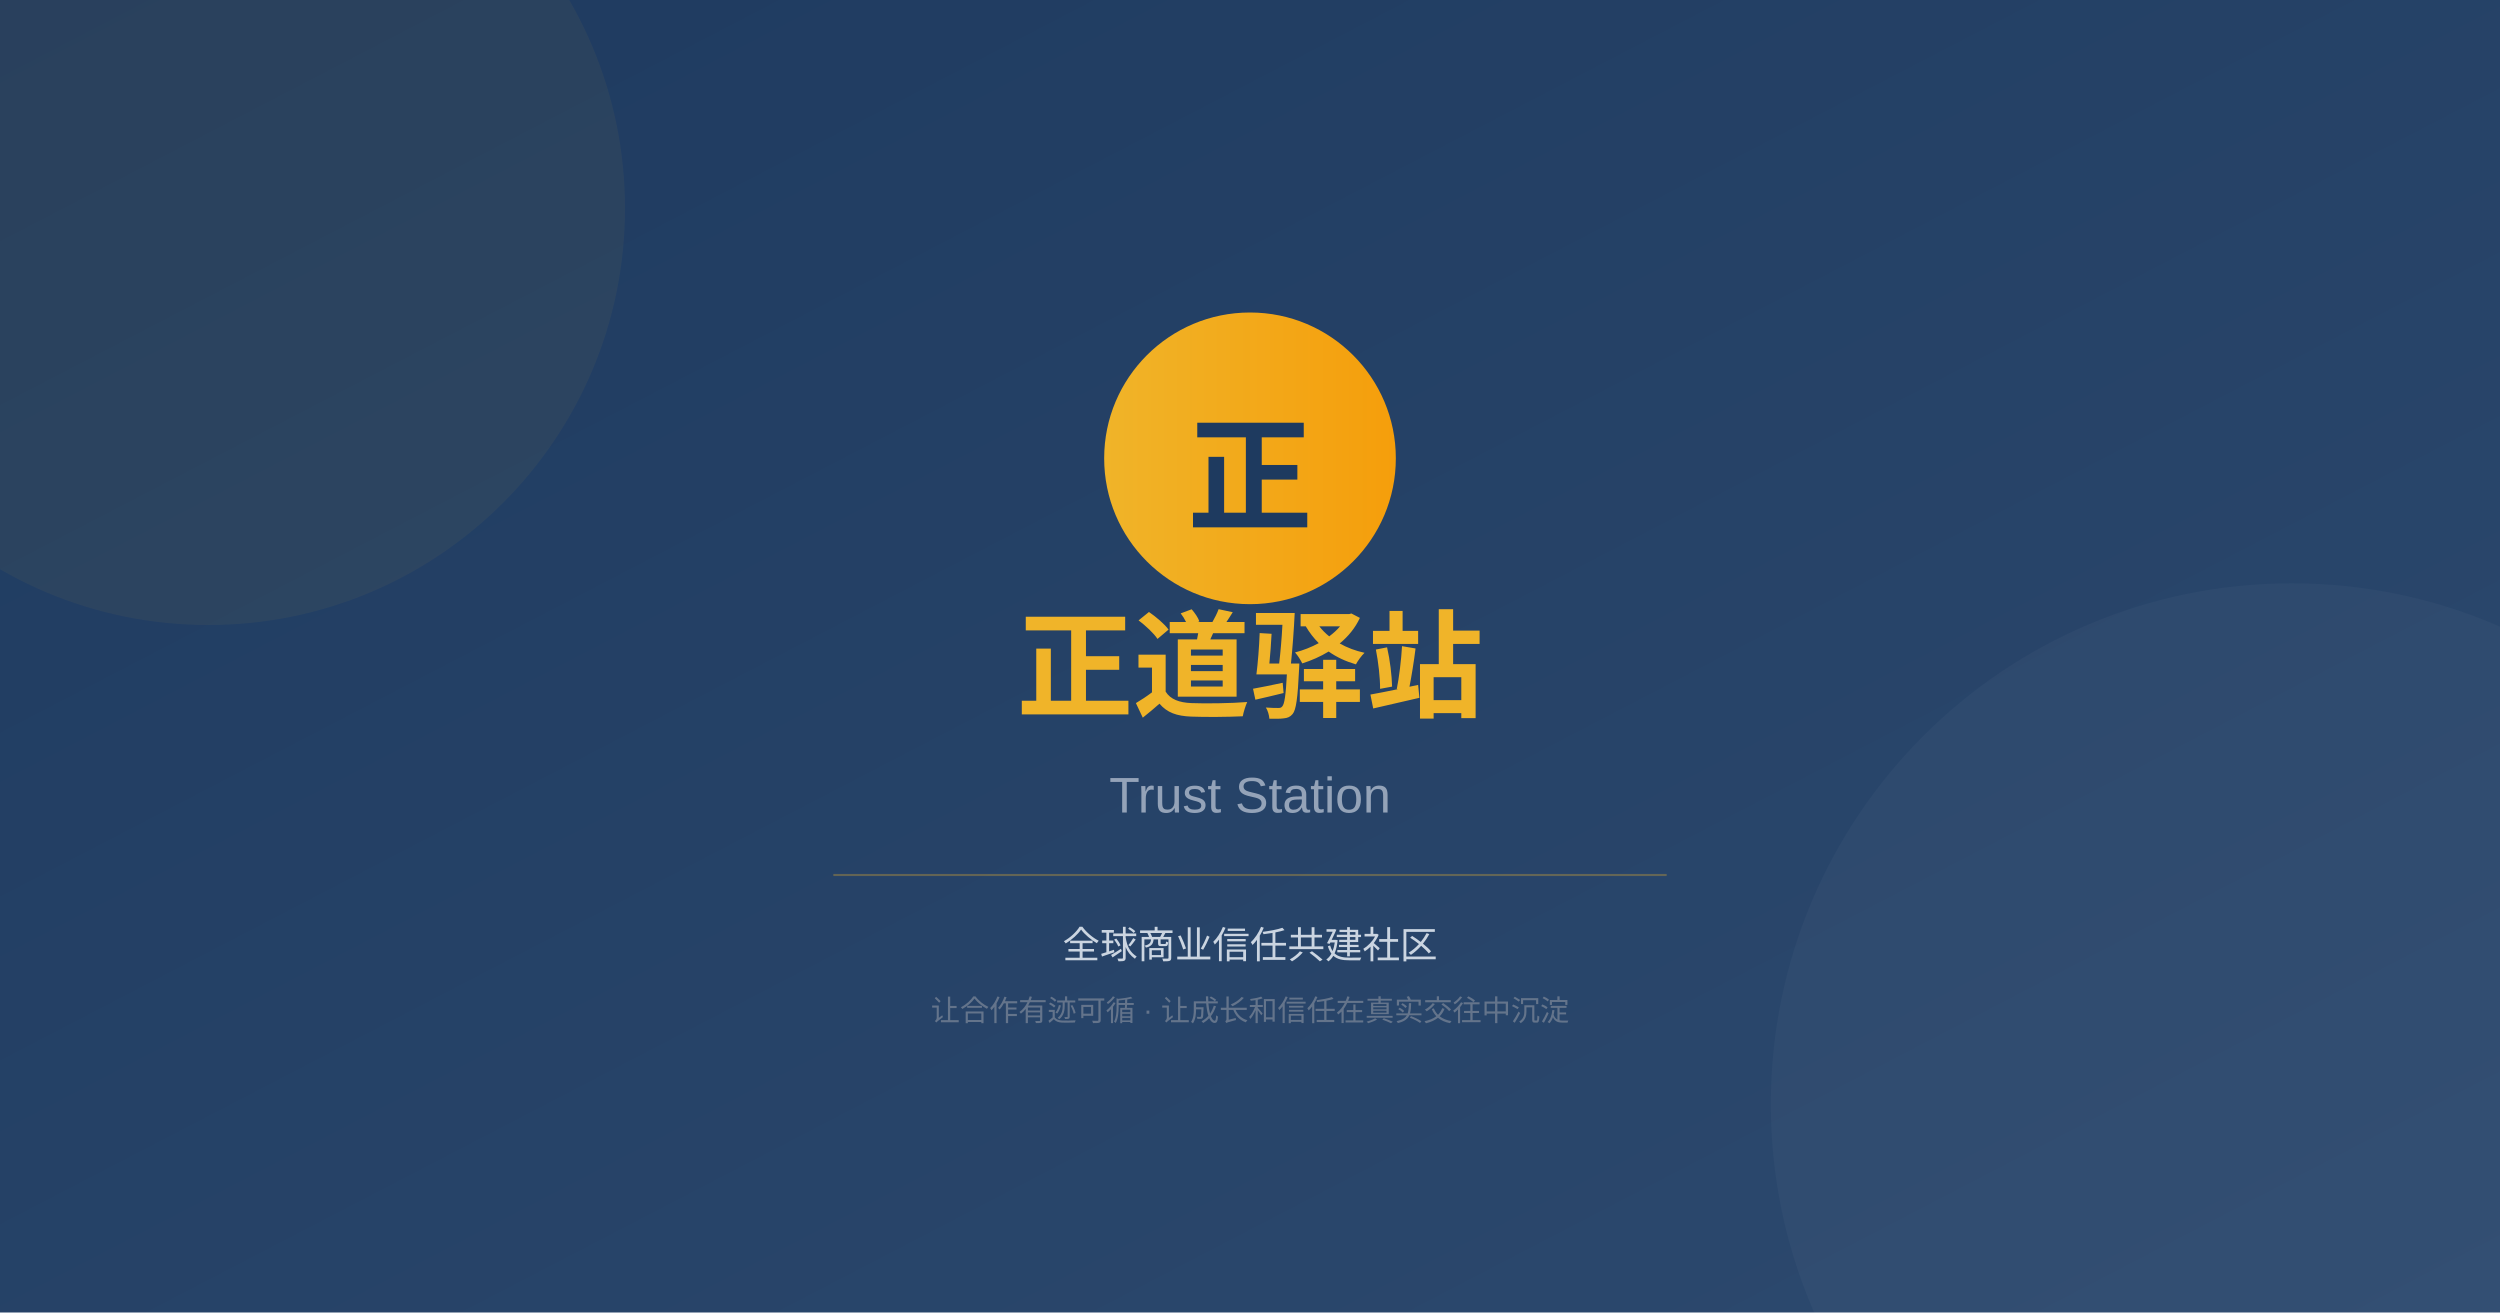
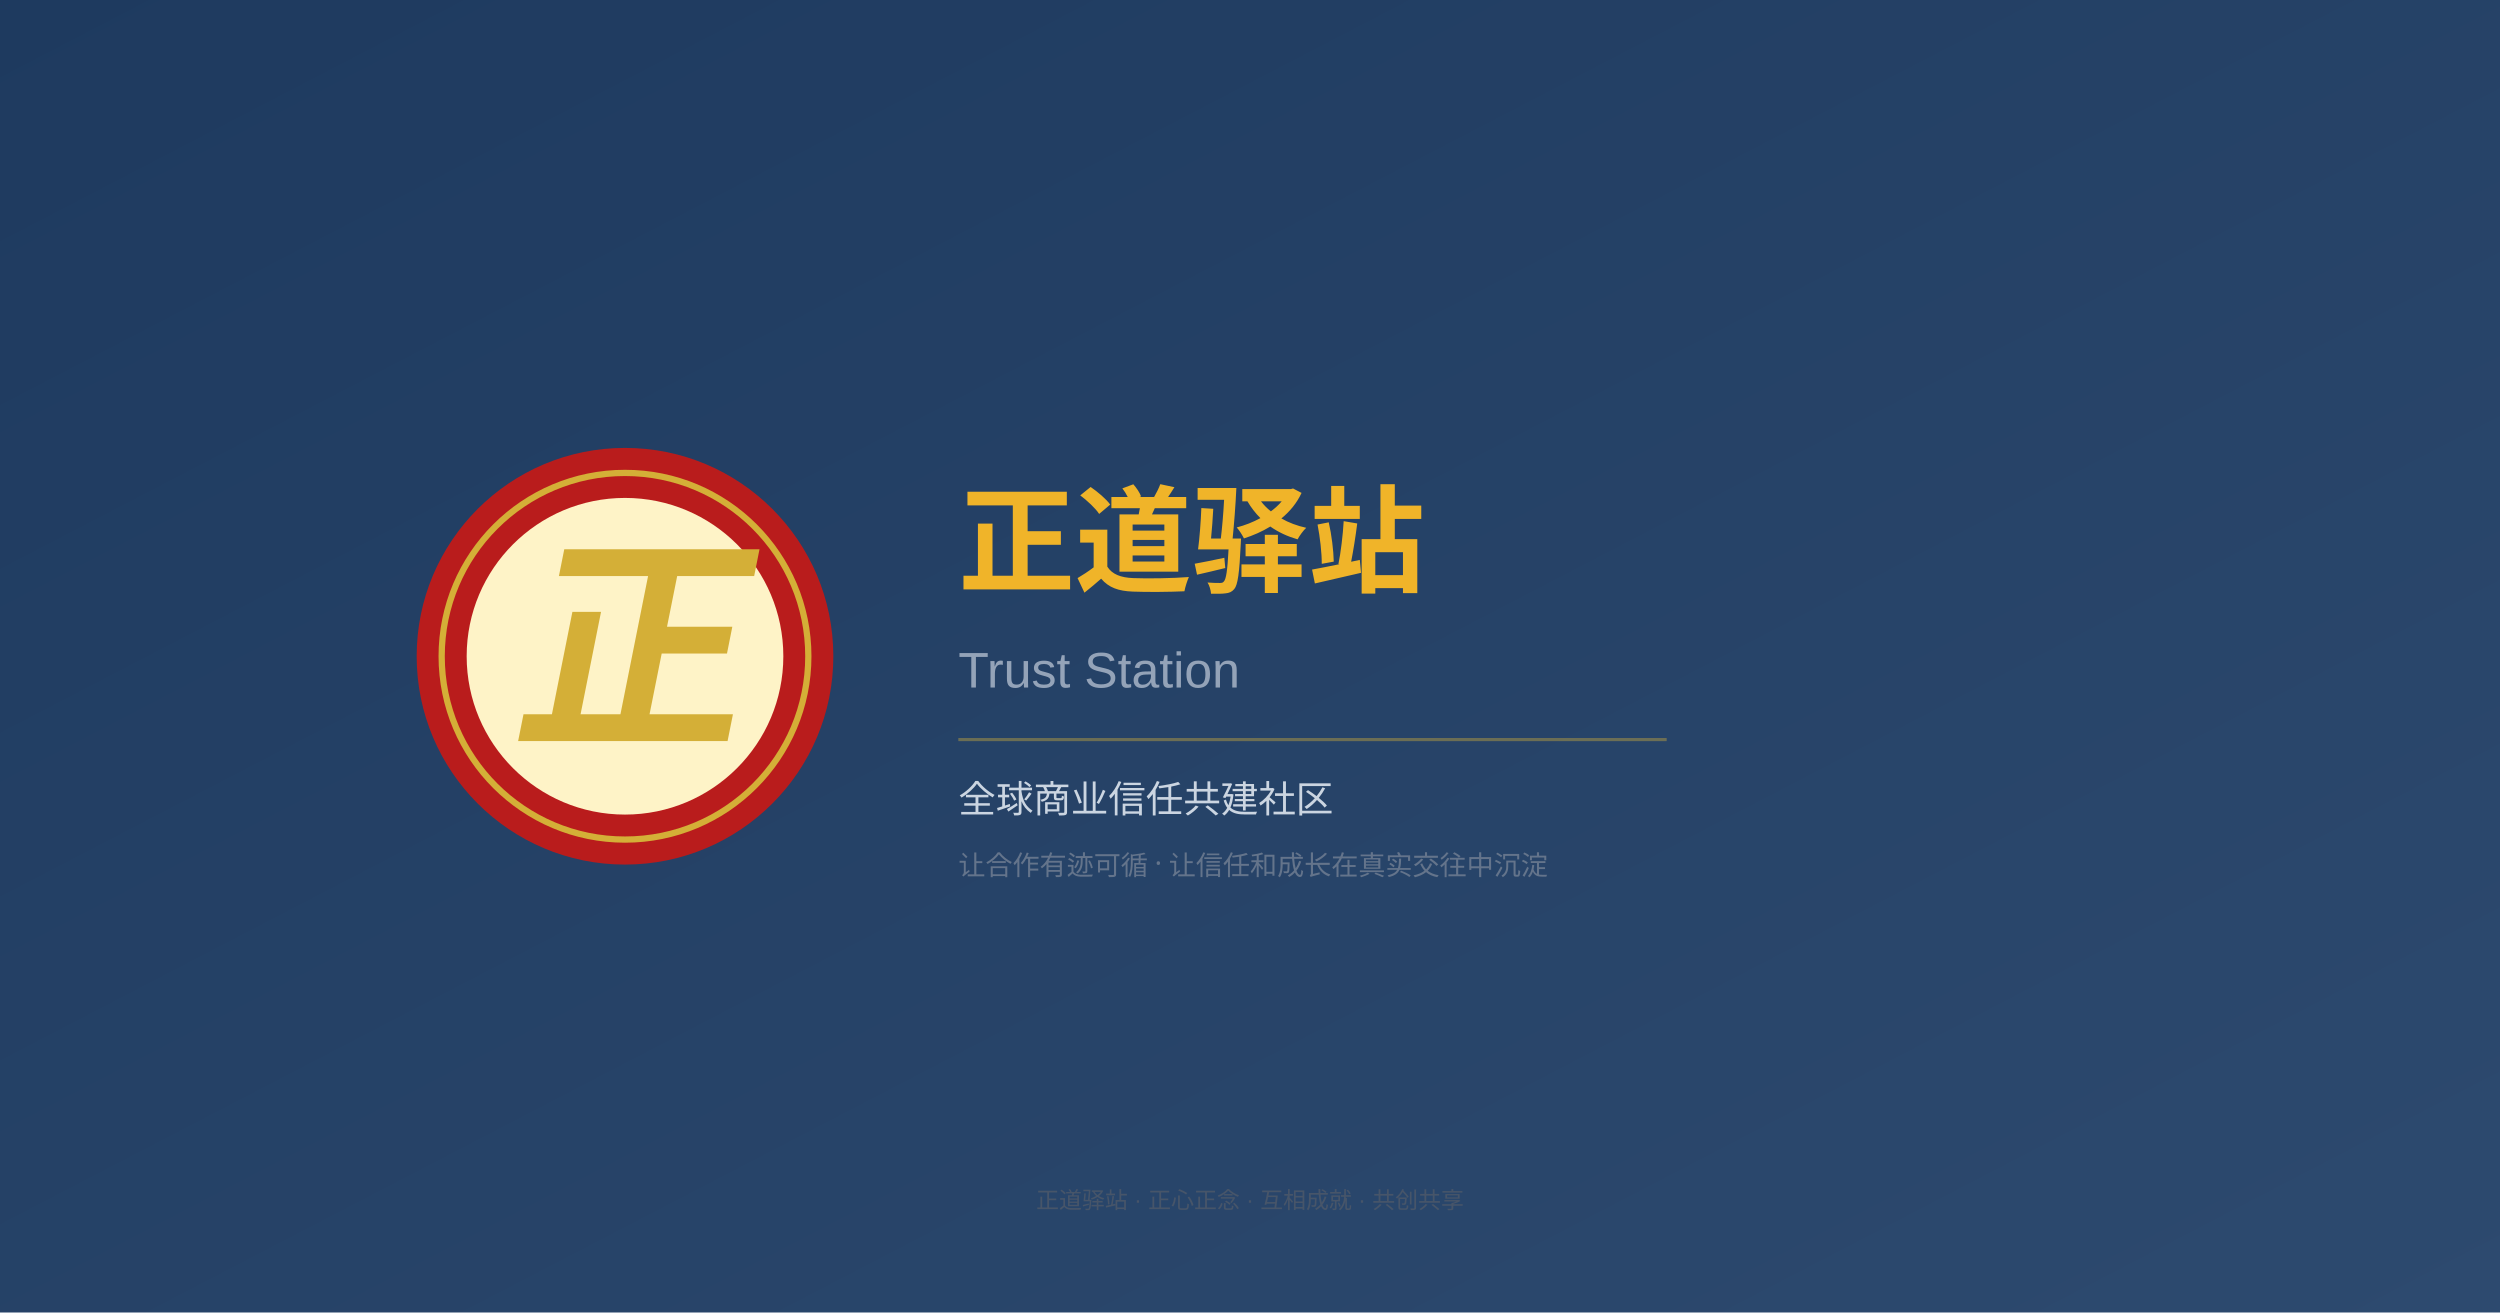
<svg xmlns="http://www.w3.org/2000/svg" width="1200" height="630" viewBox="0 0 1200 630">
  <defs>
    <linearGradient id="bg" x1="0%" y1="0%" x2="100%" y2="100%">
      <stop offset="0%" style="stop-color:#1e3a5f" />
      <stop offset="100%" style="stop-color:#2d4a6f" />
    </linearGradient>
-     <linearGradient id="accent" x1="0%" y1="0%" x2="100%" y2="0%">
-       <stop offset="0%" style="stop-color:#f0b429" />
-       <stop offset="100%" style="stop-color:#f59e0b" />
-     </linearGradient>
  </defs>
  <rect width="1200" height="630" fill="url(#bg)" />
-   <circle cx="100" cy="100" r="200" fill="rgba(240,180,41,0.05)" />
-   <circle cx="1100" cy="530" r="250" fill="rgba(255,255,255,0.03)" />
-   <circle cx="600" cy="220" r="70" fill="url(#accent)" />
-   <text x="600" y="250" font-family="Arial, sans-serif" font-size="60" font-weight="bold" fill="#1e3a5f" text-anchor="middle">正</text>
-   <text x="600" y="340" font-family="Arial, sans-serif" font-size="56" font-weight="bold" fill="#f0b429" text-anchor="middle">正道驿站</text>
-   <text x="600" y="390" font-family="Arial, sans-serif" font-size="24" fill="#94a3b8" text-anchor="middle">Trust Station</text>
-   <line x1="400" y1="420" x2="800" y2="420" stroke="rgba(240,180,41,0.3)" stroke-width="1" />
-   <text x="600" y="460" font-family="Arial, sans-serif" font-size="18" fill="#cbd5e1" text-anchor="middle">全球商业信任共建社区</text>
-   <text x="600" y="490" font-family="Arial, sans-serif" font-size="14" fill="#64748b" text-anchor="middle">让合作有迹可循 · 让成长和信任在真实交往中沉淀</text>
+   <circle cx="300" cy="315" r="100" fill="#b91c1c" />
+   <circle cx="300" cy="315" r="88" fill="none" stroke="#d4af37" stroke-width="3" />
+   <circle cx="300" cy="315" r="76" fill="#fef3c7" />
+   <text x="300" y="350" font-family="KaiTi, STKaiti, serif" font-size="110" font-weight="bold" fill="#d4af37" text-anchor="middle" font-style="italic">正</text>
+   <text x="460" y="280" font-family="KaiTi, STKaiti, serif" font-size="56" font-weight="bold" fill="#f0b429">正道驿站</text>
+   <text x="460" y="330" font-family="Arial, sans-serif" font-size="24" fill="#94a3b8">Trust Station</text>
+   <line x1="460" y1="355" x2="800" y2="355" stroke="#d4af37" stroke-width="1.5" opacity="0.4" />
+   <text x="460" y="390" font-family="KaiTi, STKaiti, serif" font-size="18" fill="#cbd5e1">全球商业信任共建社区</text>
+   <text x="460" y="420" font-family="KaiTi, STKaiti, serif" font-size="13" fill="#64748b">让合作有迹可循 · 让信任和成长在真实交往中沉淀</text>
+   <text x="600" y="580" font-family="Arial, sans-serif" font-size="11" fill="#475569" text-anchor="middle">正道驿站 · 正心正念 · 互相成就 · 共创共享</text>
</svg>
